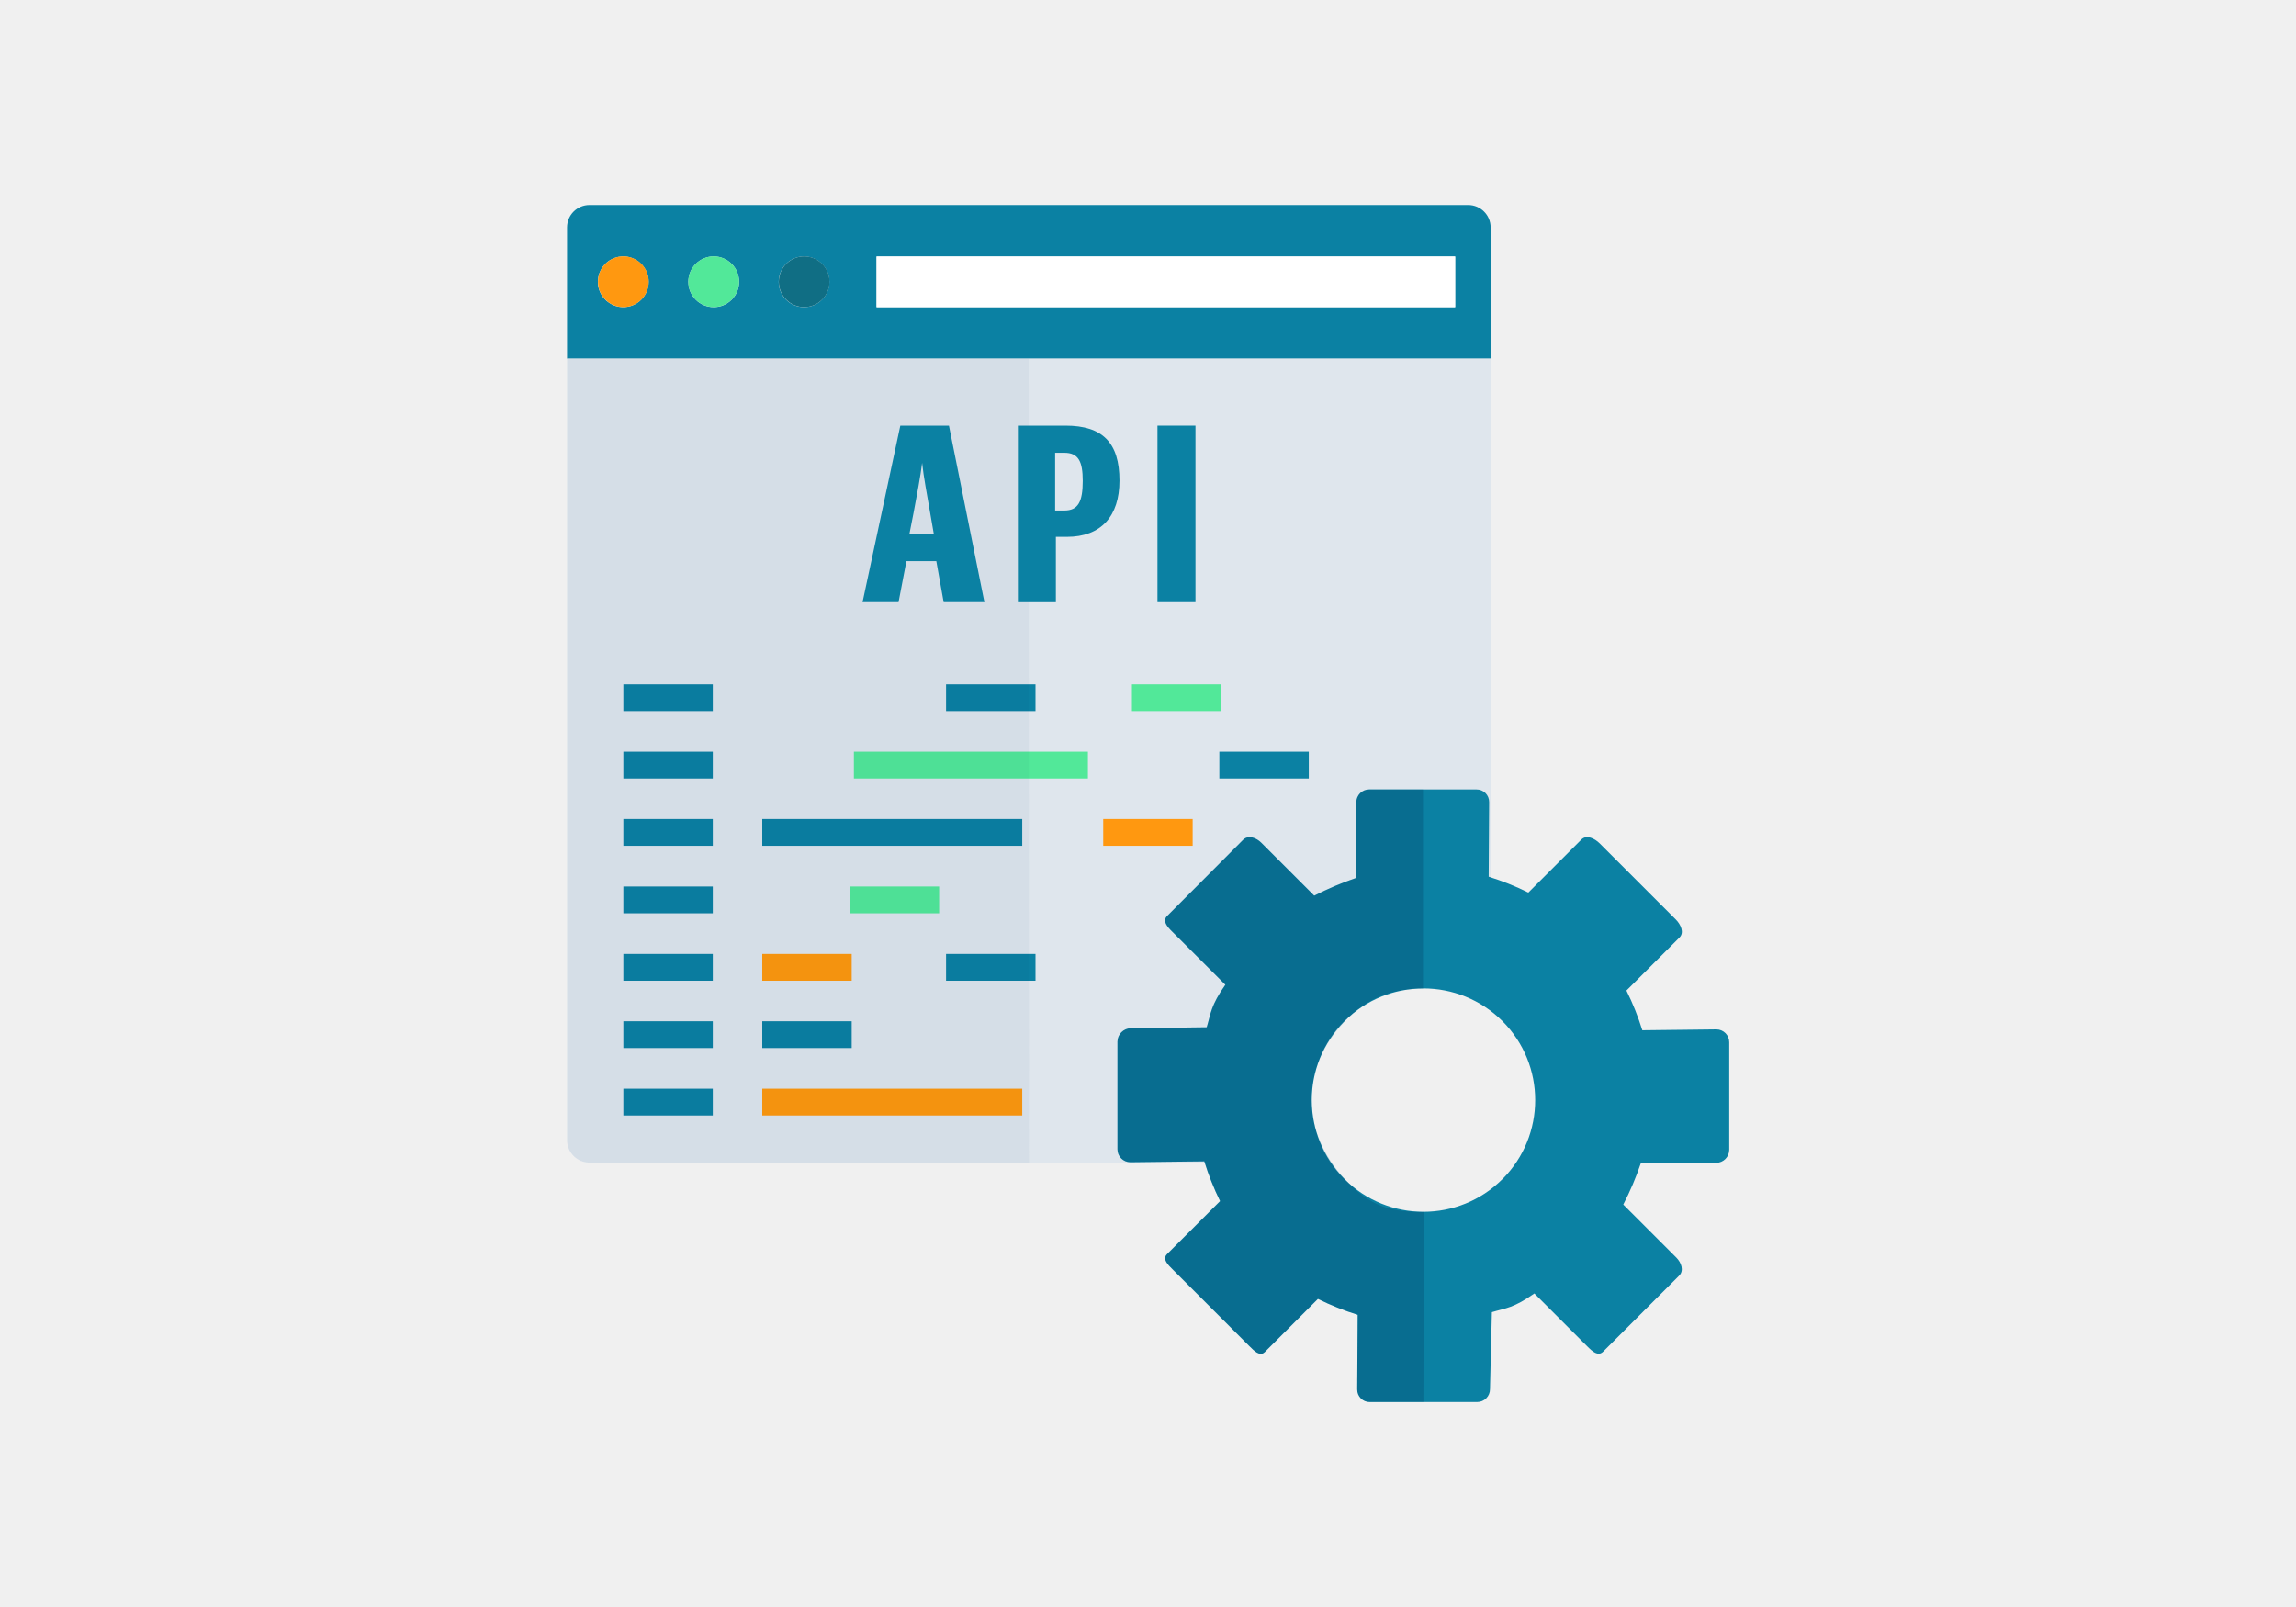
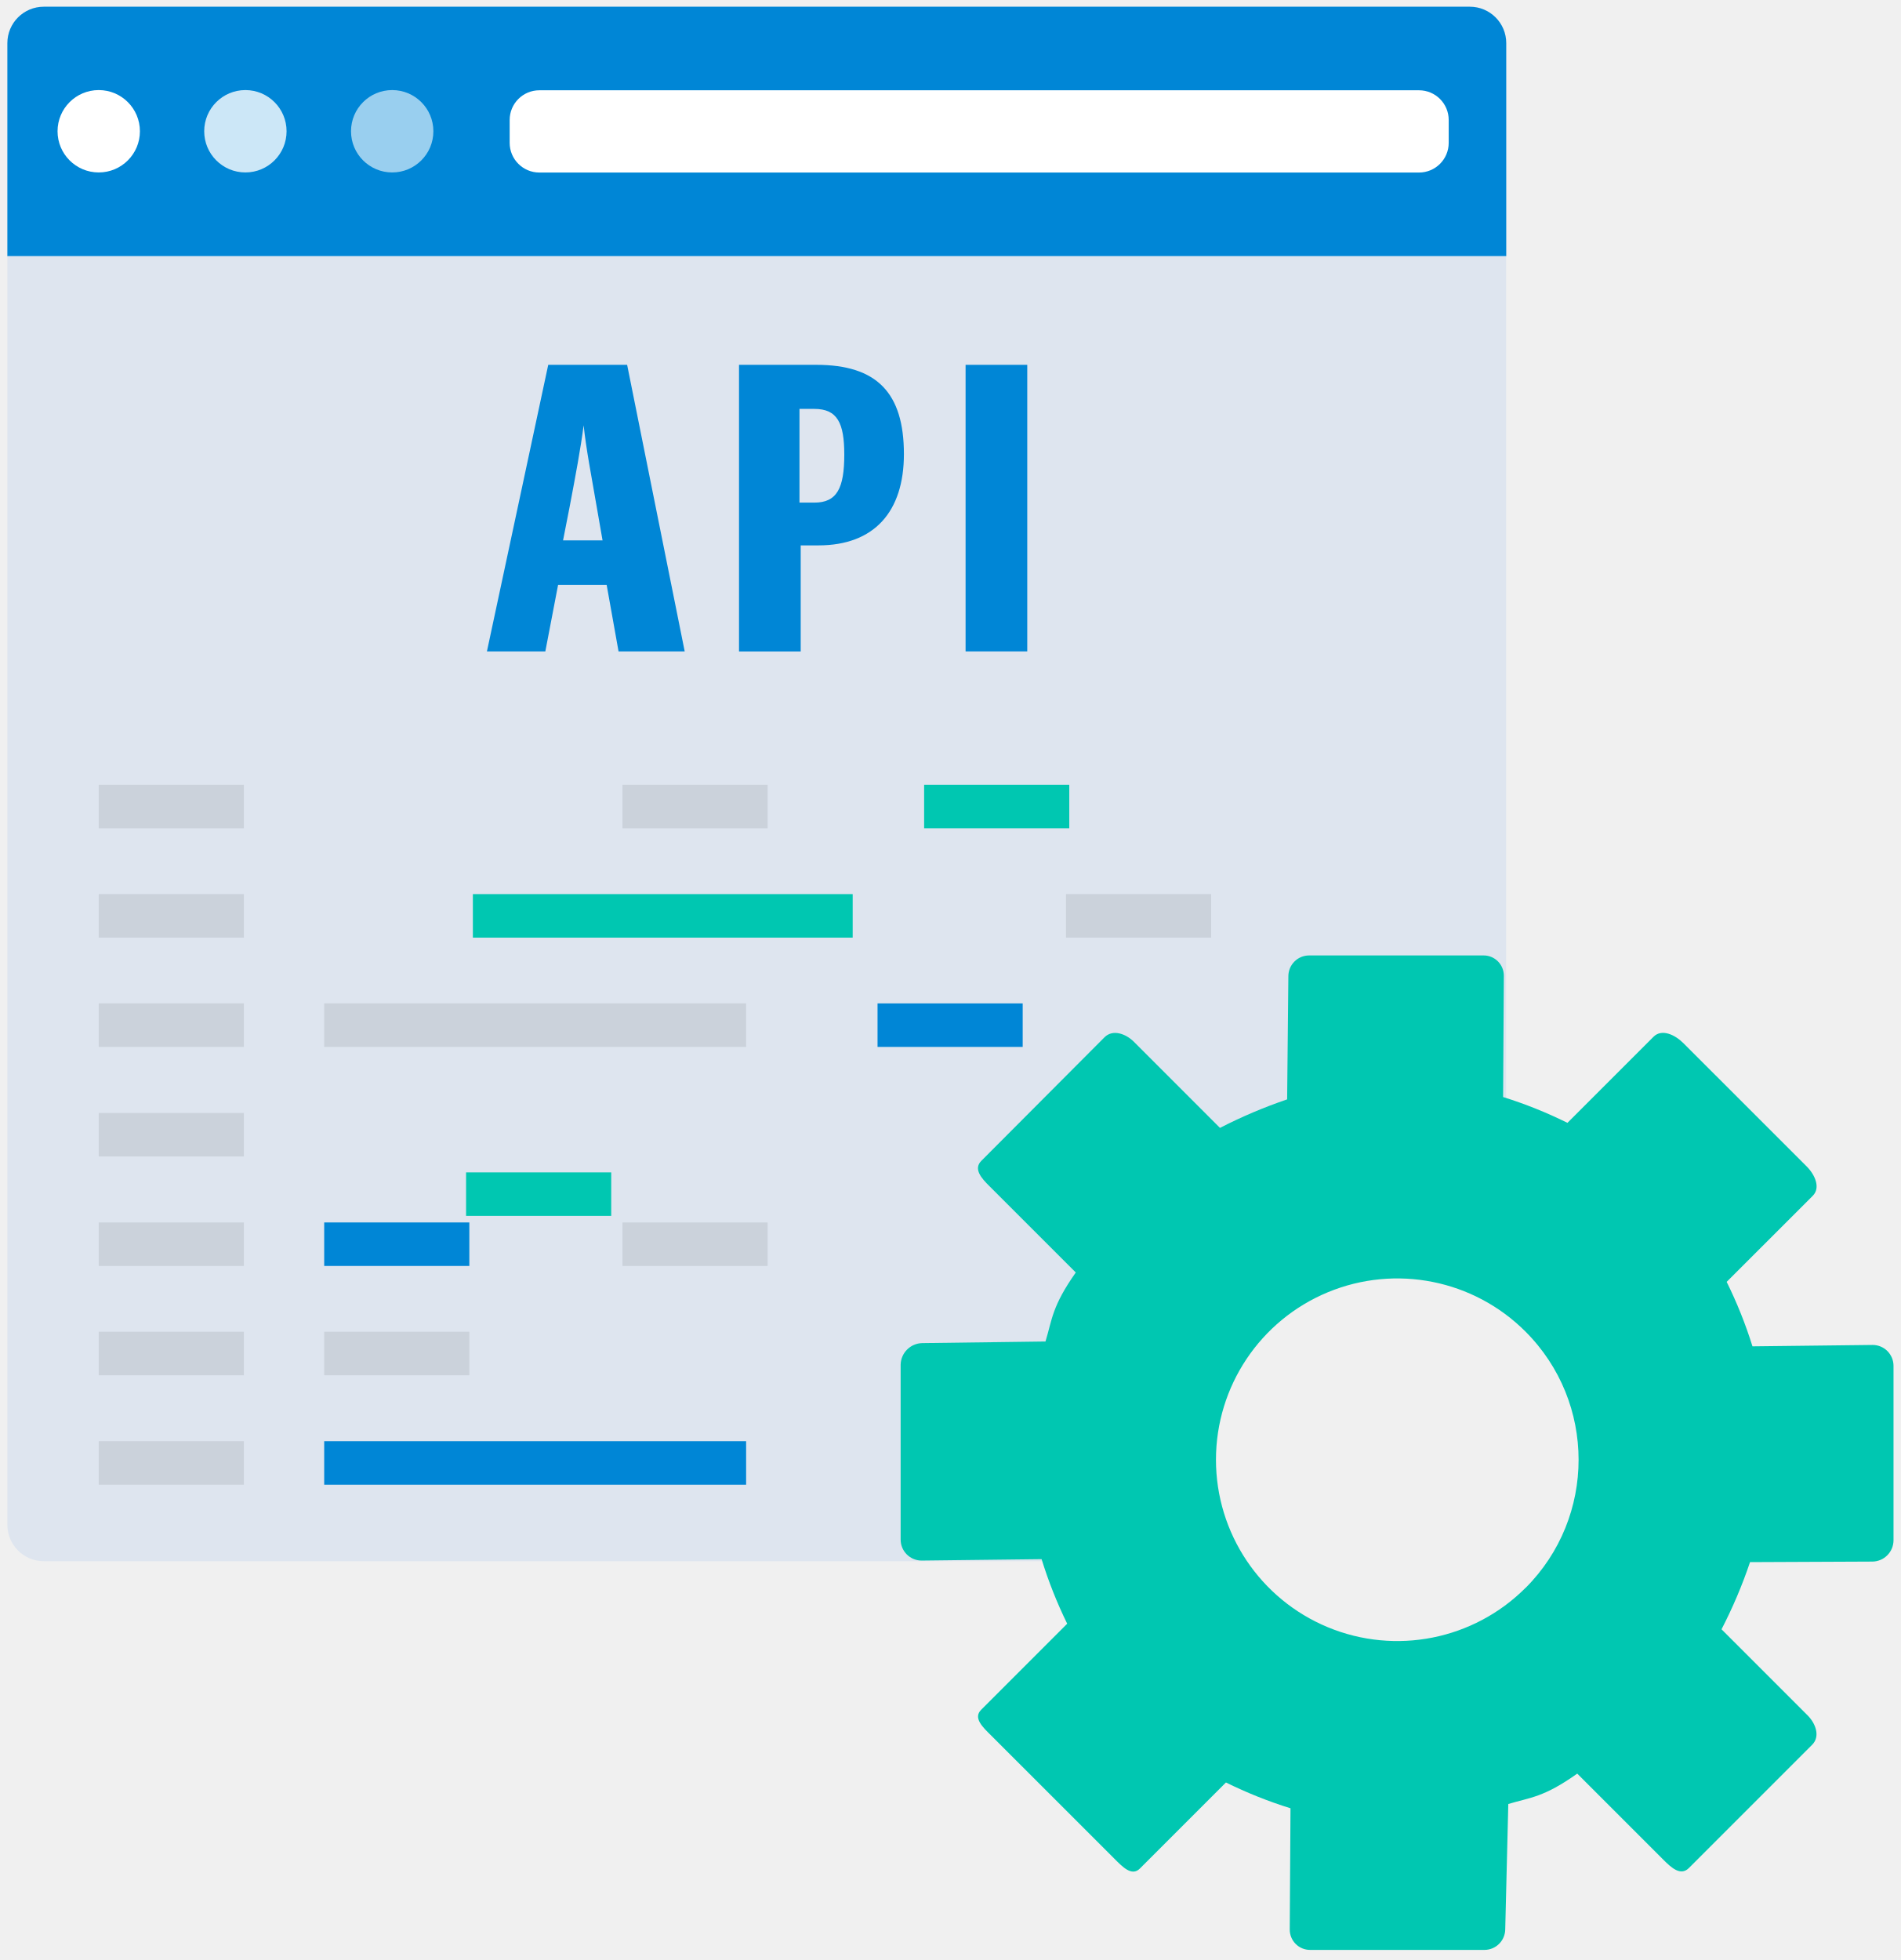
- <svg xmlns="http://www.w3.org/2000/svg" viewBox="0 0 400 280">
-   <defs>
-     <style>.cls-1{isolation:isolate;}.cls-2,.cls-8{fill:#0b81a3;}.cls-3,.cls-9{fill:#dfe6ed;}.cls-4{fill:#fff;}.cls-5{fill:#106e84;}.cls-6{fill:#52e899;}.cls-7{fill:#ff9810;}.cls-8{opacity:0.32;}.cls-8,.cls-9{mix-blend-mode:multiply;}.cls-9{opacity:0.35;}</style>
-   </defs>
-   <g class="cls-1">
-     <g id="Calque_1" data-name="Calque 1">
-       <path class="cls-2" d="M259.69,39.63a3.91,3.91,0,0,0-3.91-3.91H102.7a3.91,3.91,0,0,0-3.91,3.91V62.5h160.9ZM108.6,53.52A4.42,4.42,0,1,1,113,49.11,4.42,4.42,0,0,1,108.6,53.52Zm15.74,0a4.42,4.42,0,1,1,4.42-4.42A4.42,4.42,0,0,1,124.34,53.52Zm15.74,0a4.42,4.42,0,1,1,4.42-4.42A4.42,4.42,0,0,1,140.09,53.52Zm113.43,0H152.71V44.69h100.8Z" />
-       <path class="cls-3" d="M98.79,198.66a3.91,3.91,0,0,0,3.91,3.91H216.86l7.47-35.81,35.35-5.51V62.5H98.79Z" />
-       <rect class="cls-4" x="152.71" y="44.69" width="100.8" height="8.83" />
-       <circle class="cls-5" cx="140.1" cy="49.09" r="4.42" />
-       <circle class="cls-6" cx="124.34" cy="49.09" r="4.42" />
-       <circle class="cls-7" cx="108.6" cy="49.09" r="4.42" />
-       <rect class="cls-2" x="108.6" y="119.23" width="15.58" height="4.67" />
-       <rect class="cls-2" x="108.6" y="130.97" width="15.58" height="4.67" />
-       <rect class="cls-2" x="212.43" y="130.97" width="15.58" height="4.67" />
-       <rect class="cls-2" x="108.6" y="142.7" width="15.58" height="4.67" />
-       <rect class="cls-7" x="192.2" y="142.7" width="15.58" height="4.67" />
-       <rect class="cls-2" x="108.6" y="154.46" width="15.58" height="4.67" />
-       <rect class="cls-2" x="108.6" y="166.21" width="15.58" height="4.67" />
-       <rect class="cls-2" x="108.6" y="177.94" width="15.58" height="4.67" />
-       <rect class="cls-2" x="108.6" y="189.69" width="15.58" height="4.67" />
-       <rect class="cls-2" x="164.82" y="119.23" width="15.58" height="4.67" />
-       <rect class="cls-6" x="197.2" y="119.23" width="15.58" height="4.67" />
-       <rect class="cls-6" x="148.76" y="130.97" width="40.77" height="4.67" />
-       <rect class="cls-2" x="132.8" y="142.7" width="45.29" height="4.67" />
-       <rect class="cls-6" x="148.03" y="154.46" width="15.58" height="4.67" />
-       <rect class="cls-7" x="132.8" y="166.21" width="15.58" height="4.67" />
-       <rect class="cls-2" x="164.82" y="166.21" width="15.58" height="4.67" />
-       <rect class="cls-2" x="132.8" y="177.94" width="15.58" height="4.67" />
-       <rect class="cls-7" x="132.8" y="189.69" width="45.29" height="4.67" />
-       <path class="cls-2" d="M275.5,146.28l-9.24,9.24a47.16,47.16,0,0,0-6.91-2.77l.08-13a2.17,2.17,0,0,0-2.2-2.2l-18.7,0a2.23,2.23,0,0,0-2.23,2.25l-.13,13.2a54,54,0,0,0-7.21,3.06l-9.24-9.24c-.87-.87-2.27-1.37-3.15-.49L203.34,159.6c-.87.87,0,1.86.9,2.74l9.24,9.24c-2.56,3.64-2.52,5-3.25,7.41l-13.23.17a2.37,2.37,0,0,0-2.32,2.32l0,18.76a2.25,2.25,0,0,0,2.22,2.26l12.91-.15a47.37,47.37,0,0,0,2.75,6.93l-9.24,9.24c-.88.88.18,1.87,1.06,2.74l13.24,13.24c.88.88,1.87,1.93,2.74,1.06l9.24-9.24a47.32,47.32,0,0,0,6.93,2.77l-.08,13a2.17,2.17,0,0,0,2.2,2.2l18.7,0a2.23,2.23,0,0,0,2.23-2.25l.33-13.41c2.42-.73,3.77-.69,7.4-3.26l9.24,9.24c.88.88,1.86,1.77,2.74.9l13.24-13.24c.88-.88.39-2.27-.49-3.15l-9.24-9.24a52.14,52.14,0,0,0,3.06-7.21l13.13-.06a2.29,2.29,0,0,0,2.27-2.27l0-18.73a2.24,2.24,0,0,0-2.23-2.25l-12.91.15a47.3,47.3,0,0,0-2.77-6.92l9.24-9.24c.87-.87.23-2.27-.65-3.15l-13.24-13.24C277.78,146.05,276.38,145.4,275.5,146.28Zm-13.75,59.16a19.46,19.46,0,1,1,0-27.52A19.46,19.46,0,0,1,261.76,205.44Z" />
-       <path class="cls-8" d="M247.91,172.22V137.55l-9.39,0a2.23,2.23,0,0,0-2.23,2.25l-.13,13.2a54,54,0,0,0-7.21,3.06l-9.24-9.24c-.87-.87-2.27-1.37-3.15-.49L203.34,159.6c-.87.87,0,1.86.9,2.74l9.24,9.24c-2.56,3.64-2.52,5-3.25,7.41l-13.23.17a2.37,2.37,0,0,0-2.32,2.32l0,18.76a2.25,2.25,0,0,0,2.22,2.26l12.91-.15a47.37,47.37,0,0,0,2.75,6.93l-9.24,9.24c-.88.88.18,1.87,1.06,2.74l13.24,13.24c.88.88,1.87,1.93,2.74,1.06l9.24-9.24a47.32,47.32,0,0,0,6.93,2.77l-.08,13a2.17,2.17,0,0,0,2.2,2.2l9.33,0,.09-33.12c-6,0-9.31-.95-13.76-5.7-7.66-8.18-7.56-18.88-.91-26.54,4.25-4.9,8.58-6.65,14.58-6.67" />
-       <path class="cls-9" d="M179.21,62.5H98.79V198.66a3.91,3.91,0,0,0,3.91,3.91h76.57" />
-       <path class="cls-2" d="M157.91,97.77l-1.37,7.15h-6.27l6.58-30.76h8.47l6.18,30.76H164.4l-1.28-7.15ZM162.68,93l-.62-3.57c-.57-3.31-1.15-6.31-1.41-8.78-.31,2.43-.88,5.47-1.5,8.74L158.44,93Z" />
-       <path class="cls-2" d="M177.33,74.16h8.3c6.49,0,9.4,3,9.4,9.58,0,6.18-3.18,9.8-9.18,9.8h-1.9v11.39h-6.62Zm8.08,14.79c2.43,0,3.22-1.54,3.22-5.16,0-3.4-.75-4.9-3.22-4.9h-1.59V88.95Z" />
-       <path class="cls-2" d="M201.65,74.16h6.62v30.76h-6.62Z" />
+ <svg xmlns="http://www.w3.org/2000/svg" width="64px" height="66px" viewBox="0 0 64 66" version="1.1">
+   <g id="Help-hub" stroke="none" stroke-width="1" fill="none" fill-rule="evenodd">
+     <g id="Help-Hub_Home" transform="translate(-303, -663)" fill-rule="nonzero">
+       <g id="list-cards" transform="translate(277, 119)">
+         <g id="card-APIs" transform="translate(0, 472)">
+           <g id="ODS_picto_api.fb088f604b11ac3cba733f455bc4955b" transform="translate(26, 72)">
+             <path d="M50.726,1.453 C50.726,0.775 50.177,0.226 49.5,0.226 L1.475,0.226 C0.797,0.226 0.248,0.775 0.248,1.453 L0.248,8.627 L50.726,8.627 L50.726,1.453 Z" id="Shape" fill="#0086D6" />
+             <path d="M0.248,51.344 C0.248,52.022 0.797,52.571 1.475,52.571 L37.289,52.571 L39.633,41.336 L50.723,39.608 L50.723,8.627 L0.248,8.627 L0.248,51.344 Z" id="Path" fill="#DEE5EF" />
+             <rect id="Rectangle" fill="#FFFFFF" x="17.164" y="3.04" width="31.624" height="2.77" rx="1" />
+             <circle id="Oval" fill="#FFFFFF" opacity="0.6" cx="13.208" cy="4.42" r="1.387" />
+             <circle id="Oval" fill="#FFFFFF" opacity="0.8" cx="8.264" cy="4.42" r="1.387" />
+             <circle id="Oval" fill="#FFFFFF" cx="3.325" cy="4.42" r="1.387" />
+             <rect id="Rectangle" fill="#CBD2DB" x="3.325" y="26.425" width="4.888" height="1.465" />
+             <rect id="Rectangle" fill="#CBD2DB" x="3.325" y="30.108" width="4.888" height="1.465" />
+             <rect id="Rectangle" fill="#CBD2DB" x="35.9" y="30.108" width="4.888" height="1.465" />
+             <rect id="Rectangle" fill="#CBD2DB" x="3.325" y="33.788" width="4.888" height="1.465" />
+             <rect id="Rectangle" fill="#0086D6" x="29.553" y="33.788" width="4.888" height="1.465" />
+             <rect id="Rectangle" fill="#CBD2DB" x="3.325" y="37.478" width="4.888" height="1.465" />
+             <rect id="Rectangle" fill="#CBD2DB" x="3.325" y="41.164" width="4.888" height="1.465" />
+             <rect id="Rectangle" fill="#CBD2DB" x="3.325" y="44.844" width="4.888" height="1.465" />
+             <rect id="Rectangle" fill="#CBD2DB" x="3.325" y="48.53" width="4.888" height="1.465" />
+             <rect id="Rectangle" fill="#CBD2DB" x="20.963" y="26.425" width="4.888" height="1.465" />
+             <rect id="Rectangle" fill="#00C7B1" x="31.122" y="26.425" width="4.888" height="1.465" />
+             <rect id="Rectangle" fill="#00C7B1" x="15.925" y="30.108" width="12.791" height="1.465" />
+             <rect id="Rectangle" fill="#CBD2DB" x="10.918" y="33.788" width="14.209" height="1.465" />
+             <rect id="Rectangle" fill="#00C7B1" x="15.696" y="39.478" width="4.888" height="1.465" />
+             <rect id="Rectangle" fill="#0086D6" x="10.918" y="41.164" width="4.888" height="1.465" />
+             <rect id="Rectangle" fill="#CBD2DB" x="20.963" y="41.164" width="4.888" height="1.465" />
+             <rect id="Rectangle" fill="#CBD2DB" x="10.918" y="44.844" width="4.888" height="1.465" />
+             <rect id="Rectangle" fill="#0086D6" x="10.918" y="48.53" width="14.209" height="1.465" />
+             <path d="M55.686,34.911 L52.787,37.81 C52.089,37.464 51.364,37.173 50.62,36.941 L50.645,32.863 C50.647,32.679 50.575,32.502 50.445,32.372 C50.315,32.242 50.138,32.17 49.955,32.173 L44.088,32.173 C43.901,32.173 43.722,32.247 43.591,32.38 C43.46,32.512 43.387,32.692 43.388,32.878 L43.347,37.02 C42.571,37.284 41.815,37.605 41.085,37.98 L38.187,35.081 C37.914,34.808 37.475,34.651 37.198,34.927 L33.048,39.09 C32.775,39.363 33.048,39.674 33.33,39.95 L36.229,42.849 C35.426,43.991 35.438,44.417 35.209,45.173 L31.059,45.227 C30.66,45.235 30.339,45.556 30.331,45.955 L30.331,51.84 C30.329,52.227 30.64,52.544 31.027,52.549 L35.078,52.502 C35.308,53.248 35.596,53.975 35.94,54.676 L33.042,57.575 C32.765,57.851 33.098,58.162 33.374,58.435 L37.528,62.588 C37.804,62.864 38.115,63.194 38.387,62.921 L41.286,60.022 C41.987,60.368 42.714,60.659 43.46,60.891 L43.435,64.969 C43.433,65.153 43.505,65.33 43.635,65.46 C43.765,65.59 43.942,65.662 44.125,65.66 L49.992,65.66 C50.179,65.66 50.358,65.585 50.489,65.452 C50.62,65.32 50.693,65.14 50.692,64.954 L50.795,60.747 C51.555,60.518 51.978,60.53 53.117,59.724 L56.016,62.623 C56.292,62.899 56.599,63.178 56.875,62.905 L61.029,58.751 C61.305,58.475 61.151,58.039 60.875,57.763 L57.976,54.864 C58.353,54.135 58.674,53.379 58.936,52.602 L63.056,52.584 C63.448,52.58 63.764,52.263 63.768,51.871 L63.768,45.995 C63.769,45.809 63.695,45.63 63.564,45.497 C63.433,45.365 63.255,45.29 63.068,45.289 L59.018,45.336 C58.786,44.591 58.495,43.865 58.149,43.165 L61.048,40.267 C61.321,39.994 61.12,39.555 60.844,39.278 L56.69,35.125 C56.402,34.839 55.962,34.635 55.686,34.911 Z M51.373,53.471 C49.627,55.217 47.001,55.74 44.719,54.795 C42.438,53.85 40.95,51.624 40.95,49.155 C40.95,46.685 42.438,44.459 44.719,43.514 C47.001,42.569 49.627,43.092 51.373,44.838 C53.757,47.221 53.759,51.086 51.376,53.471 L51.373,53.471 Z" id="Shape" fill="#00C7B1" />
+             <path d="M18.795,19.693 L18.365,21.936 L16.398,21.936 L18.463,12.285 L21.12,12.285 L23.059,21.936 L20.831,21.936 L20.43,19.693 L18.795,19.693 Z M20.292,18.196 L20.097,17.076 C19.918,16.038 19.736,15.096 19.655,14.322 C19.558,15.084 19.379,16.038 19.184,17.064 L18.962,18.196 L20.292,18.196 Z" id="Shape" fill="#0086D6" />
+             <path d="M24.888,12.285 L27.492,12.285 C29.528,12.285 30.441,13.227 30.441,15.291 C30.441,17.23 29.443,18.365 27.561,18.365 L26.965,18.365 L26.965,21.939 L24.888,21.939 L24.888,12.285 Z M27.423,16.925 C28.185,16.925 28.433,16.442 28.433,15.307 C28.433,14.24 28.198,13.769 27.423,13.769 L26.924,13.769 L26.924,16.925 L27.423,16.925 Z" id="Shape" fill="#0086D6" />
+             <polygon id="Path" fill="#0086D6" points="32.518 12.285 34.595 12.285 34.595 21.936 32.518 21.936" />
+           </g>
+         </g>
+       </g>
    </g>
  </g>
</svg>
